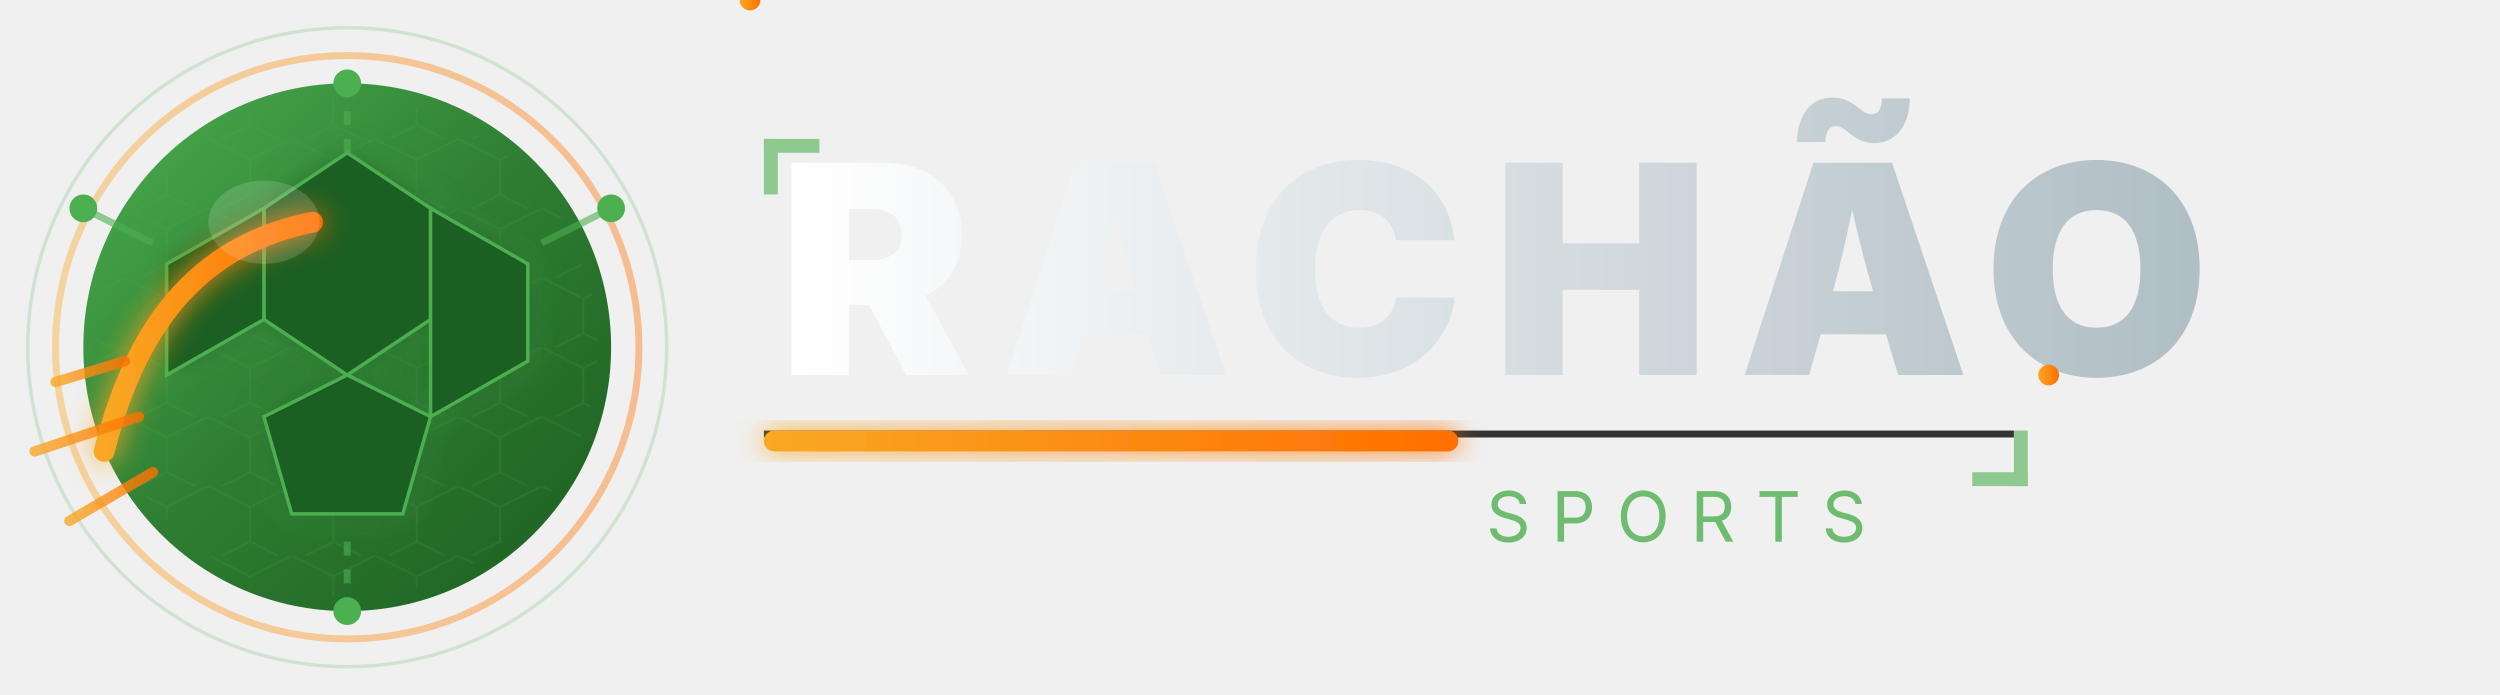
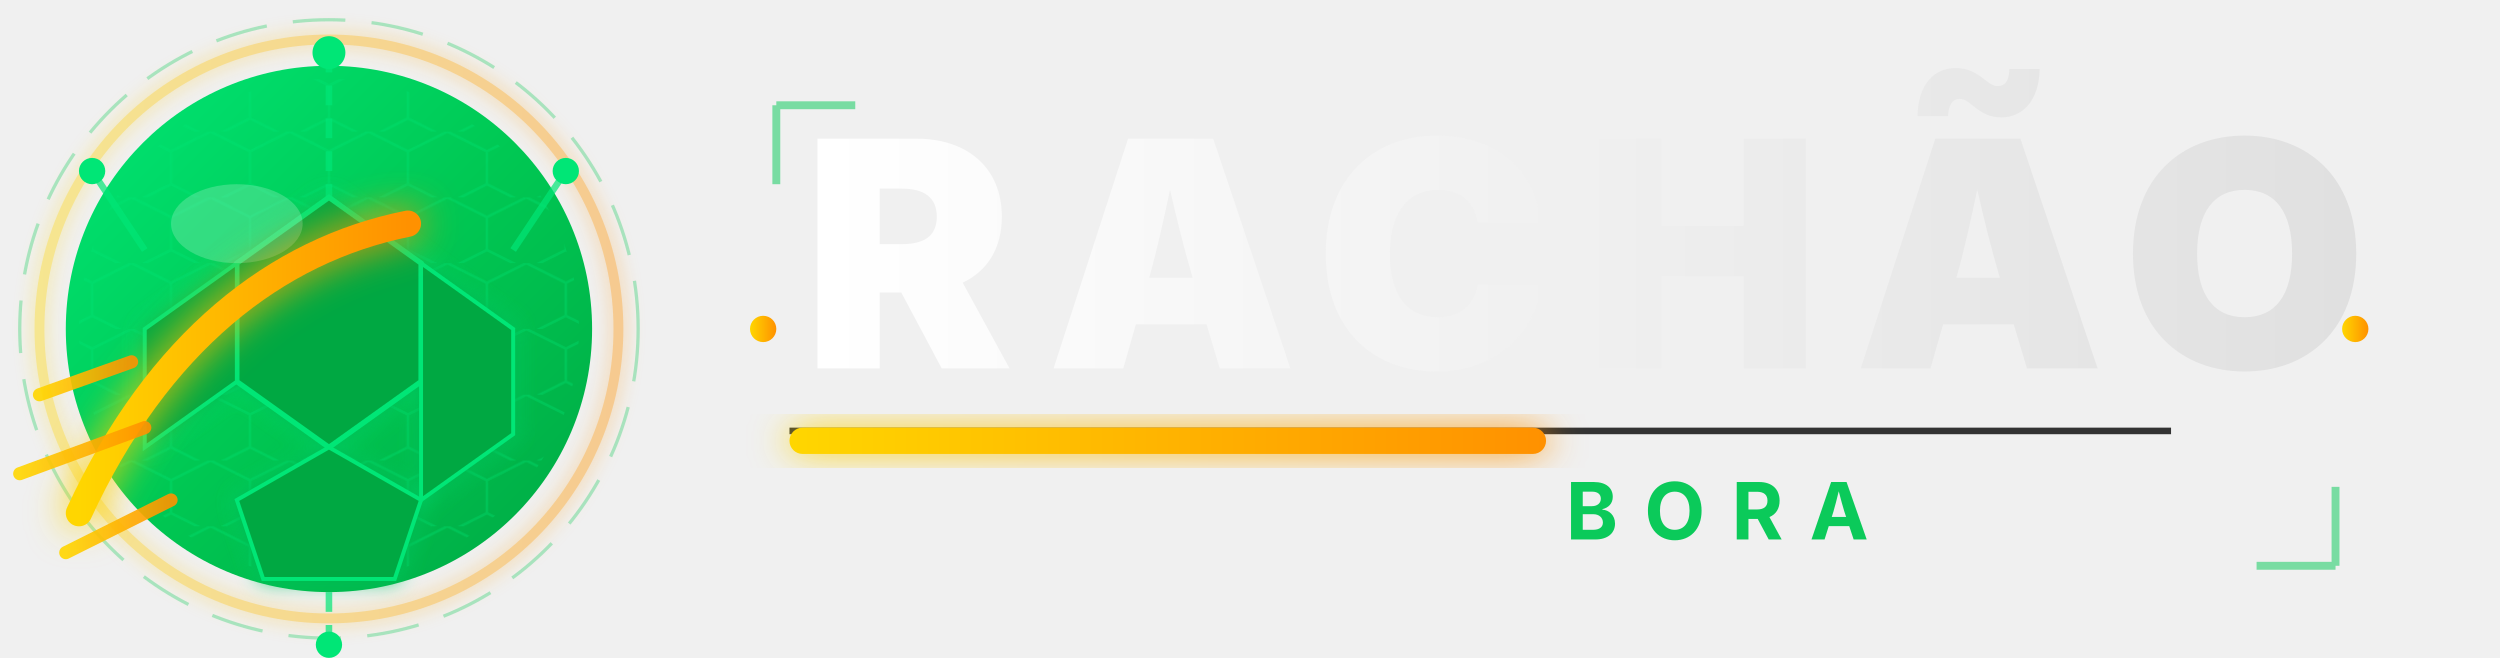
- <svg xmlns="http://www.w3.org/2000/svg" width="360" height="100" viewBox="0 0 360 100" fill="none">
+ <svg xmlns="http://www.w3.org/2000/svg" width="380" height="100" viewBox="0 0 380 100" fill="none">
  <defs>
    <linearGradient id="ballGradient" x1="0%" y1="0%" x2="100%" y2="100%">
-       <stop offset="0%" style="stop-color:#4CAF50" />
-       <stop offset="50%" style="stop-color:#2E7D32" />
-       <stop offset="100%" style="stop-color:#1B5E20" />
+       <stop offset="0%" style="stop-color:#00E676" />
+       <stop offset="50%" style="stop-color:#00C853" />
+       <stop offset="100%" style="stop-color:#00A843" />
    </linearGradient>
    <linearGradient id="accentGradient" x1="0%" y1="0%" x2="100%" y2="0%">
-       <stop offset="0%" style="stop-color:#F9A825" />
-       <stop offset="100%" style="stop-color:#FF6F00" />
+       <stop offset="0%" style="stop-color:#FFD600" />
+       <stop offset="100%" style="stop-color:#FF9100" />
    </linearGradient>
    <linearGradient id="textGradient" x1="0%" y1="0%" x2="100%" y2="0%">
      <stop offset="0%" style="stop-color:#FFFFFF" />
-       <stop offset="100%" style="stop-color:#B0BEC5" />
+       <stop offset="100%" style="stop-color:#E0E0E0" />
    </linearGradient>
    <filter id="glow" x="-50%" y="-50%" width="200%" height="200%">
-       <feGaussianBlur stdDeviation="2" result="coloredBlur" />
+       <feGaussianBlur stdDeviation="3" result="coloredBlur" />
+       <feMerge>
+         <feMergeNode in="coloredBlur" />
+         <feMergeNode in="SourceGraphic" />
+       </feMerge>
+     </filter>
+     <filter id="softGlow" x="-50%" y="-50%" width="200%" height="200%">
+       <feGaussianBlur stdDeviation="1.5" result="coloredBlur" />
      <feMerge>
        <feMergeNode in="coloredBlur" />
        <feMergeNode in="SourceGraphic" />
      </feMerge>
    </filter>
    <pattern id="hexPattern" patternUnits="userSpaceOnUse" width="12" height="10">
-       <path d="M6 0L12 3L12 8L6 11L0 8L0 3Z" fill="none" stroke="#4CAF50" stroke-width="0.3" opacity="0.3" />
+       <path d="M6 0L12 3L12 8L6 11L0 8L0 3Z" fill="none" stroke="#00E676" stroke-width="0.4" opacity="0.5" />
    </pattern>
  </defs>
-   <circle cx="50" cy="50" r="42" fill="none" stroke="url(#accentGradient)" stroke-width="1" opacity="0.4" />
-   <circle cx="50" cy="50" r="46" fill="none" stroke="#4CAF50" stroke-width="0.5" opacity="0.2" />
-   <circle cx="50" cy="50" r="38" fill="url(#ballGradient)" />
-   <circle cx="50" cy="50" r="36" fill="url(#hexPattern)" opacity="0.5" />
-   <g filter="url(#glow)">
-     <path d="M50 22L62 30L62 46L50 54L38 46L38 30Z" fill="#1B5E20" stroke="#4CAF50" stroke-width="0.5" />
-     <path d="M62 30L76 38L76 52L62 60L62 46Z" fill="#1B5E20" stroke="#4CAF50" stroke-width="0.5" />
-     <path d="M38 30L38 46L24 54L24 40L24 38Z" fill="#1B5E20" stroke="#4CAF50" stroke-width="0.5" />
-     <path d="M50 54L62 60L58 74L42 74L38 60Z" fill="#1B5E20" stroke="#4CAF50" stroke-width="0.5" />
+   <g transform="translate(50, 50)">
+     <circle cx="0" cy="0" r="44" fill="none" stroke="url(#accentGradient)" stroke-width="1.5" opacity="0.4" filter="url(#softGlow)" />
+     <circle cx="0" cy="0" r="47" fill="none" stroke="#00C853" stroke-width="0.5" opacity="0.3" stroke-dasharray="8,4" />
+     <circle cx="0" cy="0" r="40" fill="url(#ballGradient)" />
+     <circle cx="0" cy="0" r="38" fill="url(#hexPattern)" opacity="0.6" />
+     <g filter="url(#softGlow)">
+       <path d="M0 -20L14 -10L14 8L0 18L-14 8L-14 -10Z" fill="#00A843" stroke="#00E676" stroke-width="0.8" />
+       <path d="M14 -10L28 0L28 16L14 26L14 8Z" fill="#00A843" stroke="#00E676" stroke-width="0.6" />
+       <path d="M-14 -10L-14 8L-28 18L-28 2L-28 0Z" fill="#00A843" stroke="#00E676" stroke-width="0.6" />
+       <path d="M0 18L14 26L10 38L-10 38L-14 26Z" fill="#00A843" stroke="#00E676" stroke-width="0.6" />
+     </g>
+     <g stroke="#00E676" stroke-width="1" opacity="0.7">
+       <path d="M0 -42L0 -20" stroke-dasharray="3,2" />
+       <path d="M36 -24L28 -12" />
+       <path d="M-36 -24L-28 -12" />
+       <path d="M0 40L0 48" stroke-dasharray="3,2" />
+     </g>
+     <g fill="#00E676">
+       <circle cx="0" cy="-42" r="2.5" />
+       <circle cx="36" cy="-24" r="2" />
+       <circle cx="-36" cy="-24" r="2" />
+       <circle cx="0" cy="48" r="2" />
+     </g>
+     <ellipse cx="-14" cy="-16" rx="10" ry="6" fill="#FFFFFF" opacity="0.2" />
  </g>
-   <g stroke="#4CAF50" stroke-width="1" opacity="0.6">
-     <path d="M50 12L50 22" stroke-dasharray="2,2" />
-     <path d="M78 35L88 30" />
-     <path d="M22 35L12 30" />
-     <path d="M50 78L50 88" stroke-dasharray="2,2" />
+   <path d="M12 78C24 52 42 38 62 34" stroke="url(#accentGradient)" stroke-width="4" stroke-linecap="round" fill="none" filter="url(#glow)" />
+   <g stroke="url(#accentGradient)" stroke-width="2" stroke-linecap="round" opacity="0.9">
+     <path d="M6 60L20 55" />
+     <path d="M3 72L22 65" />
+     <path d="M10 84L26 76" />
  </g>
-   <g fill="#4CAF50">
-     <circle cx="50" cy="12" r="2" />
-     <circle cx="88" cy="30" r="2" />
-     <circle cx="12" cy="30" r="2" />
-     <circle cx="50" cy="88" r="2" />
+   <g stroke="#00C853" stroke-width="1.2" opacity="0.5">
+     <path d="M118 16L118 28M118 16L130 16" />
+     <path d="M355 74L355 86M343 86L355 86" />
  </g>
-   <path d="M15 65C20 45 30 35 45 32" stroke="url(#accentGradient)" stroke-width="3" stroke-linecap="round" fill="none" filter="url(#glow)" />
-   <g stroke="url(#accentGradient)" stroke-width="1.5" stroke-linecap="round" opacity="0.8">
-     <path d="M8 55L18 52" />
-     <path d="M5 65L20 60" />
-     <path d="M10 75L22 68" />
-   </g>
-   <ellipse cx="38" cy="32" rx="8" ry="6" fill="#FFFFFF" opacity="0.15" />
-   <rect x="110" y="62" width="180" height="1" fill="#333333" />
-   <rect x="110" y="62" width="100" height="3" rx="1.5" fill="url(#accentGradient)" filter="url(#glow)" />
-   <text x="112" y="54" font-family="'Montserrat', 'SF Pro Display', Arial Black, sans-serif" font-weight="900" font-size="42" fill="url(#textGradient)" letter-spacing="4">
+   <rect x="120" y="65" width="210" height="1" fill="#333333" />
+   <rect x="120" y="65" width="115" height="4" rx="2" fill="url(#accentGradient)" filter="url(#glow)" />
+   <text x="122" y="56" font-family="'Montserrat', 'SF Pro Display', Arial Black, sans-serif" font-weight="900" font-size="48" fill="url(#textGradient)" letter-spacing="5">
    RACHÃO
  </text>
-   <g fill="#4CAF50" opacity="0.6">
-     <rect x="110" y="20" width="2" height="8" />
-     <rect x="110" y="20" width="8" height="2" />
-     <rect x="290" y="62" width="2" height="8" />
-     <rect x="284" y="68" width="8" height="2" />
-   </g>
-   <text x="214" y="78" font-family="'Inter', 'SF Pro Text', Arial, sans-serif" font-weight="400" font-size="10" fill="#4CAF50" letter-spacing="3" opacity="0.8">
-     SPORTS
+   <text x="238" y="82" font-family="'Inter', 'SF Pro Text', Arial, sans-serif" font-weight="700" font-size="12" fill="#00C853" letter-spacing="4" opacity="0.95">
+     BORA
  </text>
  <g fill="url(#accentGradient)">
-     <circle cx="108" y="54" r="1.5" />
-     <circle cx="295" cy="54" r="1.5" />
+     <circle cx="116" cy="50" r="2" />
+     <circle cx="358" cy="50" r="2" />
  </g>
</svg>
